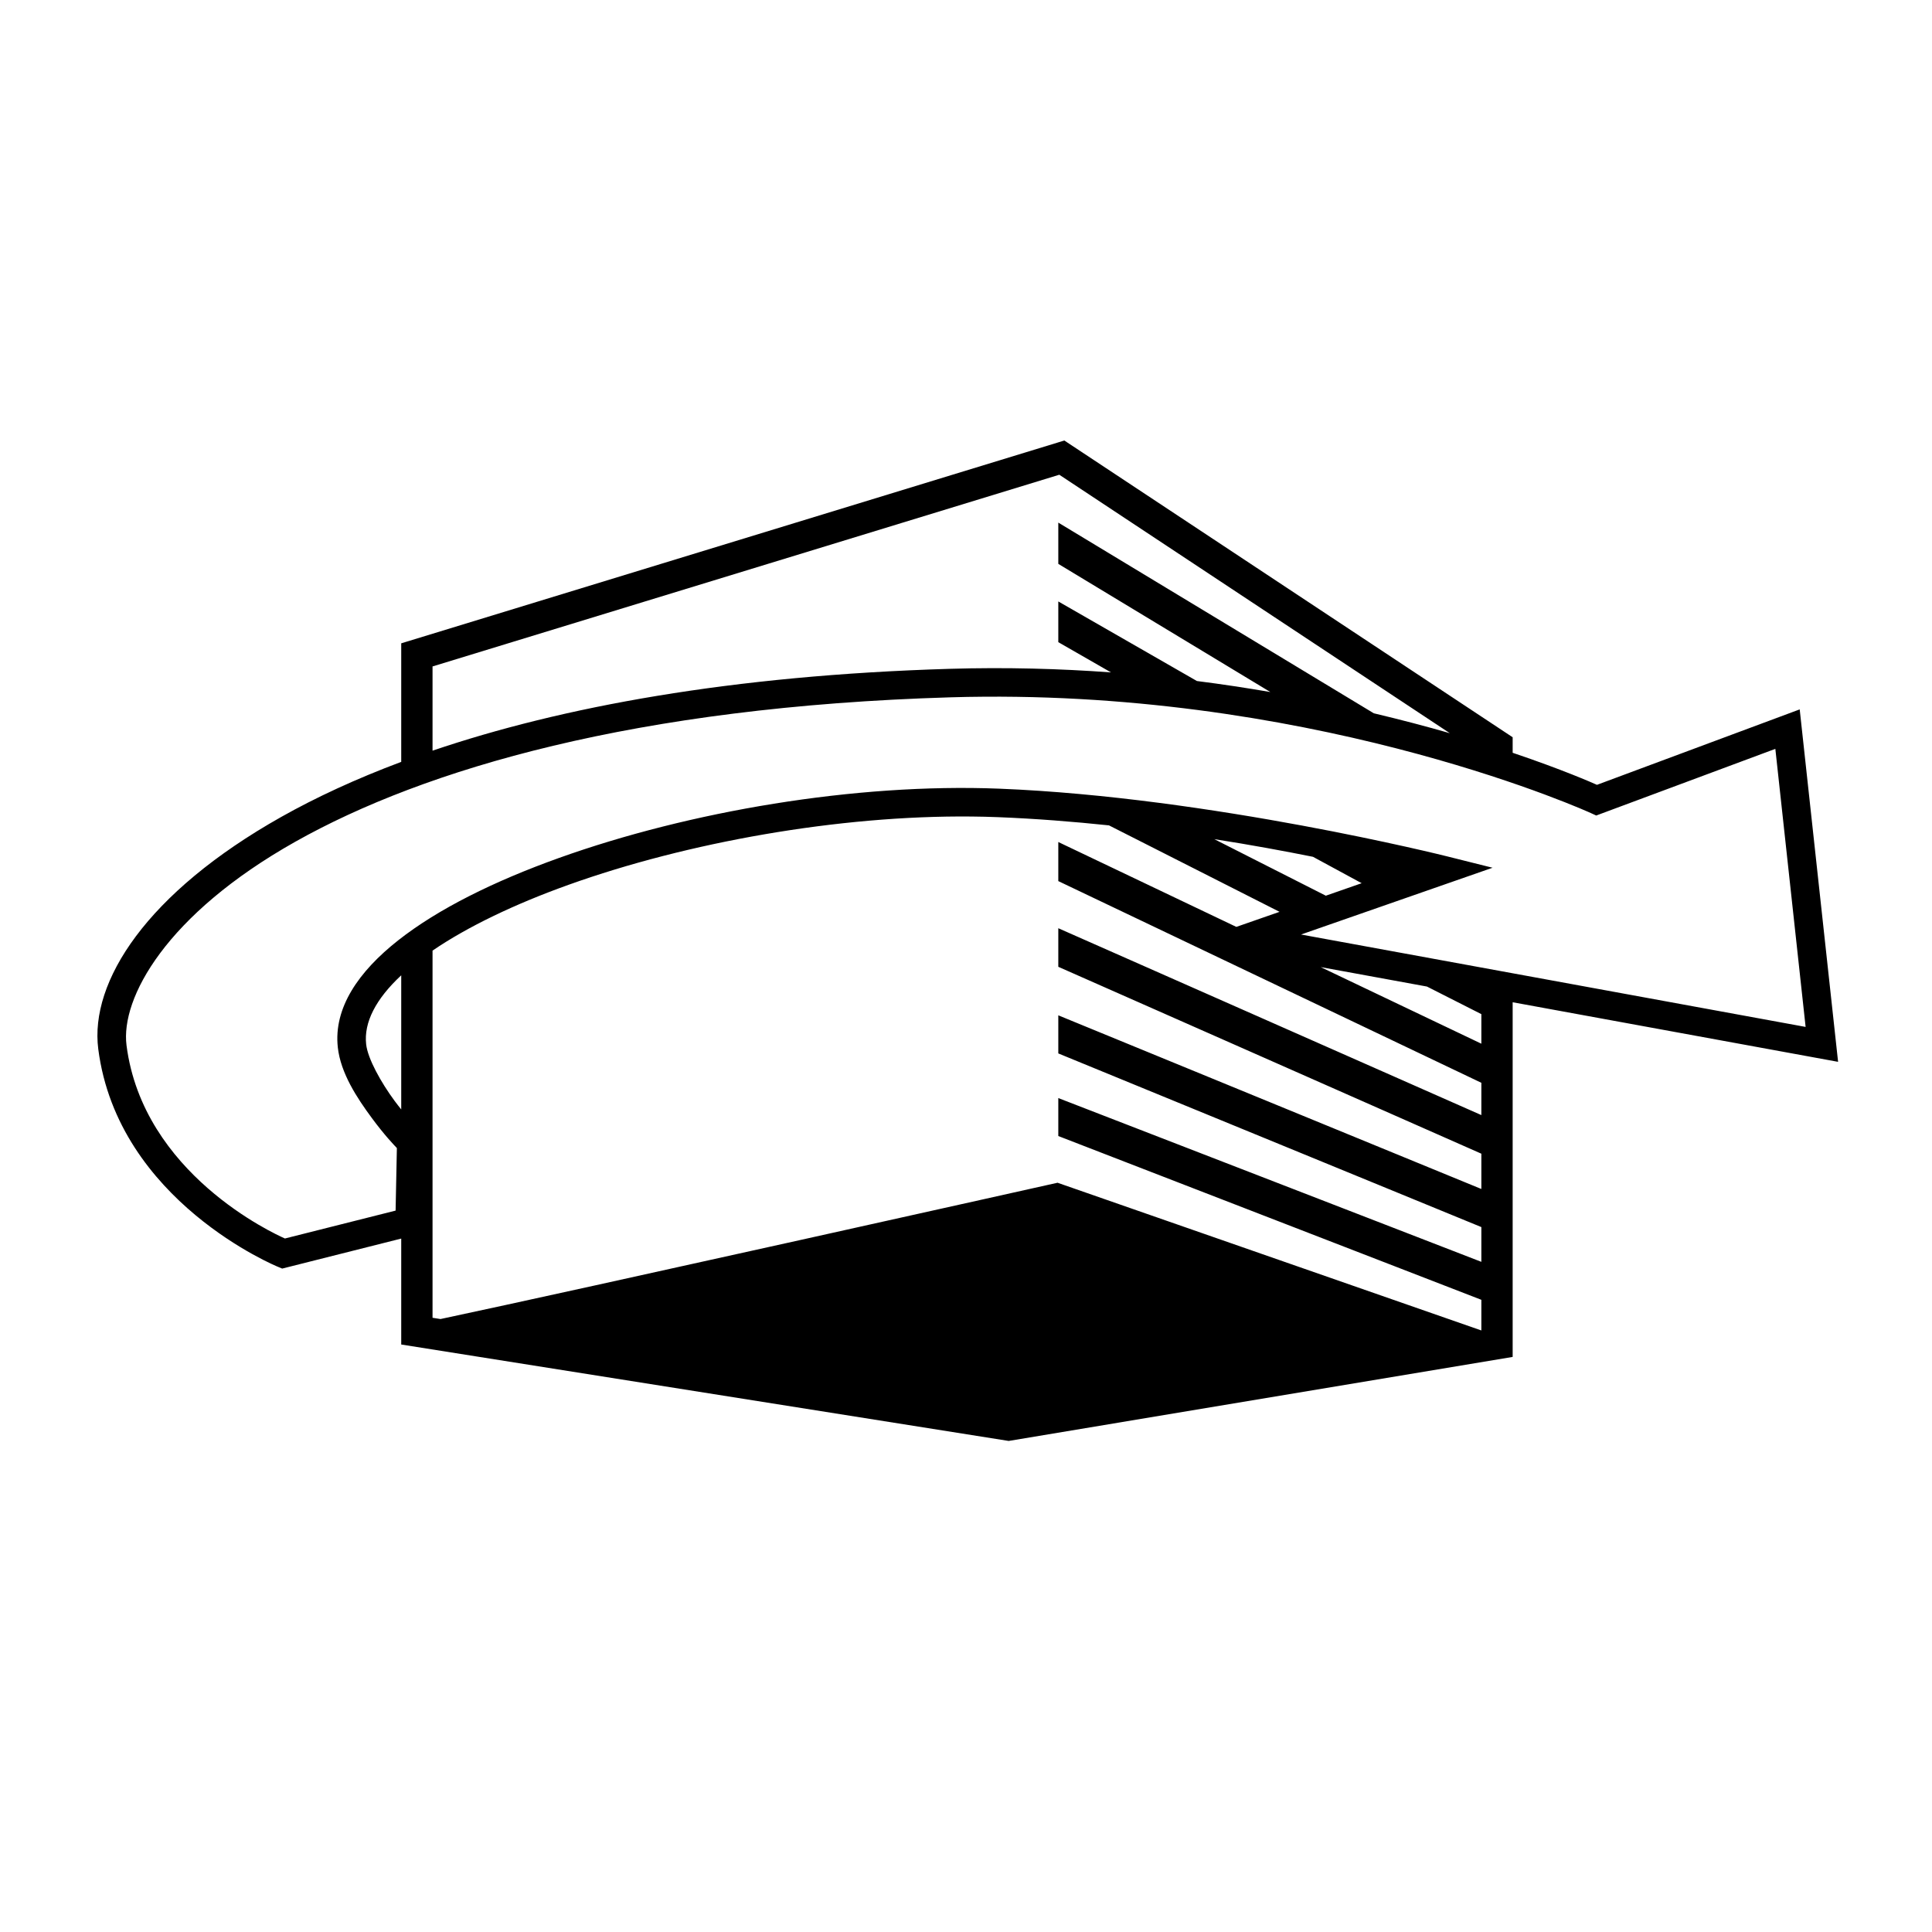
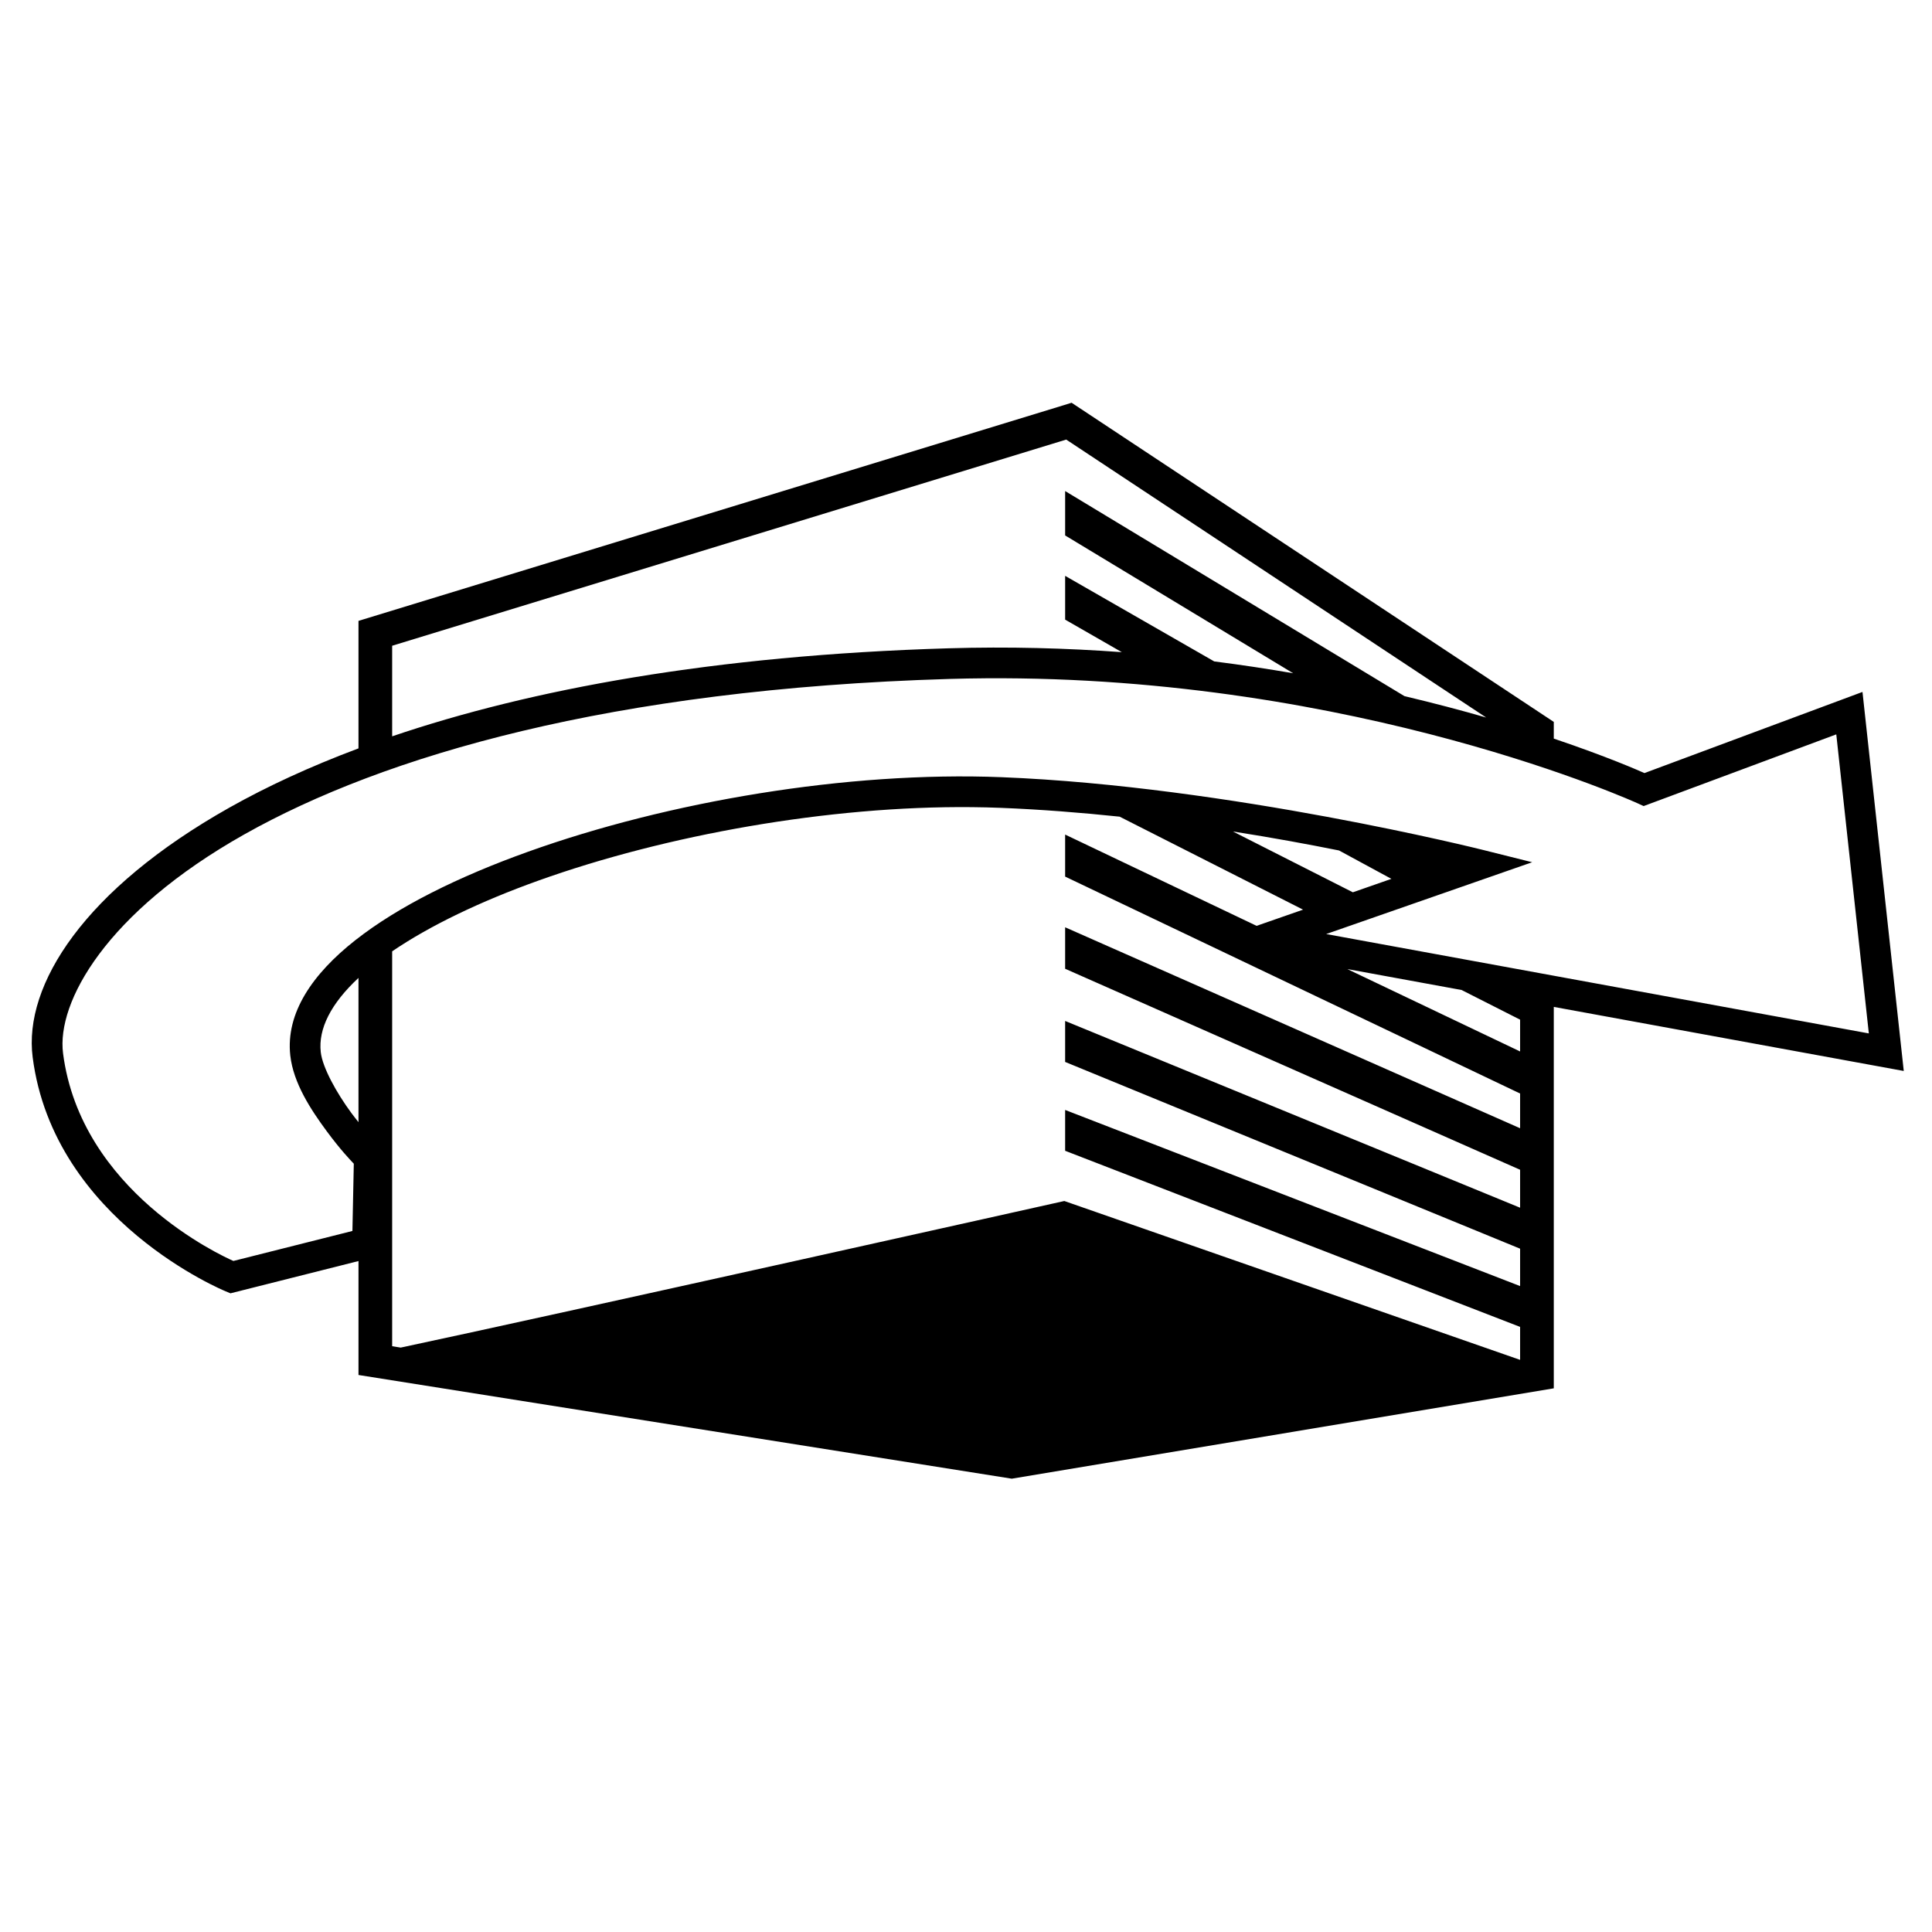
- <svg xmlns="http://www.w3.org/2000/svg" version="1.1" id="svg38008" viewBox="0 0 283.465 283.465" height="80mm" width="80mm">
+ <svg xmlns="http://www.w3.org/2000/svg" width="80mm" height="80mm" viewBox="0 0 283.465 283.465" id="svg38008" version="1.1">
  <defs id="defs38010" />
-   <g transform="translate(0,-768.8976)" id="layer1">
-     <g id="g37582" transform="matrix(2.409054,0,0,2.409054,-2393.666,680.3677)">
-       <g transform="translate(140.2942,-30.22913)" id="g37586">
-         <path id="path37588" transform="matrix(0.4151007,0,0,0.4151007,853.3182,66.97797)" d="M 156.158 64.631 L 155.117 64.953 L 58.869 94.389 L 58.869 111.783 C 52.198 114.282 46.343 117.003 41.275 119.855 C 21.488 130.992 13.147 144.039 14.418 153.916 C 17.298 176.298 40.764 185.861 40.764 185.861 L 41.404 186.127 L 58.869 181.725 L 58.869 197.268 L 147.994 211.416 L 221.939 199.088 L 221.939 147.051 L 269.686 155.793 L 264.055 104.082 L 234.307 115.152 C 233.591 114.832 229.215 112.904 221.939 110.449 L 221.939 108.17 L 156.158 64.631 z M 155.422 69.654 L 212.721 107.576 C 209.343 106.598 205.599 105.614 201.564 104.654 L 155.275 76.678 L 155.275 82.732 L 186.385 101.535 C 182.931 100.941 179.343 100.392 175.613 99.92 L 155.275 88.246 L 155.275 94.219 L 163.008 98.656 C 155.493 98.105 147.57 97.885 139.334 98.131 C 107.279 99.089 82.348 103.724 63.463 110.139 L 63.463 97.781 L 155.422 69.654 z M 144.418 102.221 C 195.261 101.862 233.41 119.293 233.41 119.293 L 234.199 119.654 L 260.48 109.873 L 264.922 150.67 L 190.889 137.113 L 218.992 127.316 L 212.201 125.617 C 212.201 125.617 177.638 116.946 146.609 115.715 C 125.497 114.877 101.084 119.05 82.012 125.881 C 72.476 129.296 64.279 133.362 58.447 137.947 C 52.615 142.532 48.926 147.871 49.564 153.672 C 49.98 157.447 52.373 161.083 54.553 164.033 C 56.427 166.57 57.759 167.943 58.23 168.445 L 58.043 177.621 L 41.805 181.713 C 40.172 180.993 20.987 172.204 18.564 153.381 C 17.674 146.462 24.342 134.184 43.326 123.5 C 62.31 112.816 93.262 103.691 139.459 102.311 C 141.125 102.261 142.778 102.232 144.418 102.221 z M 142.572 119.801 C 143.875 119.814 145.166 119.844 146.443 119.895 C 151.997 120.115 157.457 120.549 162.711 121.1 L 187.736 133.785 L 181.396 135.994 L 155.275 123.541 L 155.275 129.275 L 217.346 158.869 L 217.346 163.607 L 155.275 136.189 L 155.275 141.85 L 217.346 169.271 L 217.346 174.449 L 155.275 148.969 L 155.275 154.559 L 217.346 180.039 L 217.346 185.139 L 155.275 161.109 L 155.275 166.68 L 217.346 190.709 L 217.346 195.195 L 217.326 195.199 L 155.164 173.533 C 155.164 173.533 84.793 189.256 64.631 193.531 L 63.463 193.346 L 63.463 139.473 C 68.594 135.975 75.491 132.659 83.422 129.818 C 100.774 123.603 123.025 119.608 142.572 119.801 z M 178.162 123.121 C 183.593 123.97 188.43 124.868 192.641 125.711 L 199.785 129.584 L 194.527 131.418 L 178.162 123.121 z M 193.771 141.893 L 209.363 144.748 L 217.346 148.795 L 217.346 153.133 L 193.771 141.893 z M 58.869 143.098 L 58.869 162.777 C 58.554 162.377 58.242 161.99 57.914 161.547 C 55.909 158.834 53.954 155.334 53.721 153.213 C 53.371 150.034 55.11 146.6 58.869 143.098 z " style="color:#000000;font-style:normal;font-variant:normal;font-weight:normal;font-stretch:normal;font-size:medium;line-height:normal;font-family:sans-serif;text-indent:0;text-align:start;text-decoration:none;text-decoration-line:none;text-decoration-style:solid;text-decoration-color:#000000;letter-spacing:normal;word-spacing:normal;text-transform:none;direction:ltr;block-progression:tb;writing-mode:lr-tb;baseline-shift:baseline;text-anchor:start;white-space:normal;clip-rule:nonzero;display:inline;overflow:visible;visibility:visible;opacity:1;isolation:auto;mix-blend-mode:normal;color-interpolation:sRGB;color-interpolation-filters:linearRGB;solid-color:#000000;solid-opacity:1;fill:#000000;fill-opacity:1;fill-rule:nonzero;stroke:none;stroke-width:1;stroke-linecap:butt;stroke-linejoin:miter;stroke-miterlimit:10;stroke-dasharray:none;stroke-dashoffset:0;stroke-opacity:1;color-rendering:auto;image-rendering:auto;shape-rendering:auto;text-rendering:auto;enable-background:accumulate" />
+   <g id="layer1" transform="matrix(1.075457,0,0,1.075457,-10.71414,-837.3317)">
+     <g transform="matrix(2.409054,0,0,2.409054,-2393.666,680.3677)" id="g37582">
+       <g id="g37586" transform="translate(140.2942,-30.22913)">
+         <path style="color:#000000;font-style:normal;font-variant:normal;font-weight:normal;font-stretch:normal;font-size:medium;line-height:normal;font-family:sans-serif;text-indent:0;text-align:start;text-decoration:none;text-decoration-line:none;text-decoration-style:solid;text-decoration-color:#000000;letter-spacing:normal;word-spacing:normal;text-transform:none;direction:ltr;block-progression:tb;writing-mode:lr-tb;baseline-shift:baseline;text-anchor:start;white-space:normal;clip-rule:nonzero;display:inline;overflow:visible;visibility:visible;opacity:1;isolation:auto;mix-blend-mode:normal;color-interpolation:sRGB;color-interpolation-filters:linearRGB;solid-color:#000000;solid-opacity:1;fill:#000000;fill-opacity:1;fill-rule:nonzero;stroke:none;stroke-width:1;stroke-linecap:butt;stroke-linejoin:miter;stroke-miterlimit:10;stroke-dasharray:none;stroke-dashoffset:0;stroke-opacity:1;color-rendering:auto;image-rendering:auto;shape-rendering:auto;text-rendering:auto;enable-background:accumulate" d="m 156.158,64.631 -1.041,0.322 -96.248,29.436 0,17.395 c -6.671,2.499 -12.526,5.22 -17.594,8.072 -19.787,11.136 -28.128,24.183 -26.857,34.061 2.88,22.382 26.346,31.945 26.346,31.945 l 0.641,0.266 17.465,-4.402 0,15.543 89.125,14.148 73.945,-12.328 0,-52.037 47.746,8.742 -5.631,-51.711 -29.748,11.07 c -0.715,-0.321 -5.091,-2.249 -12.367,-4.703 l 0,-2.279 -65.781,-43.539 z m -0.736,5.023 57.299,37.922 c -3.378,-0.978 -7.122,-1.962 -11.156,-2.922 l -46.289,-27.977 0,6.055 31.109,18.803 c -3.454,-0.595 -7.042,-1.143 -10.771,-1.615 l -20.338,-11.674 0,5.973 7.732,4.438 C 155.493,98.105 147.57,97.885 139.334,98.131 107.279,99.089 82.348,103.724 63.463,110.139 l 0,-12.357 91.959,-28.127 z M 144.418,102.221 c 50.843,-0.359 88.992,17.072 88.992,17.072 l 0.789,0.361 26.281,-9.781 4.441,40.797 -74.033,-13.557 28.104,-9.797 -6.791,-1.699 c 0,0 -34.563,-8.671 -65.592,-9.902 -21.113,-0.838 -45.526,3.335 -64.598,10.166 -9.536,3.415 -17.732,7.481 -23.564,12.066 -5.832,4.585 -9.522,9.924 -8.883,15.725 0.416,3.775 2.808,7.411 4.988,10.361 1.875,2.537 3.206,3.91 3.678,4.412 l -0.188,9.176 -16.238,4.092 c -1.633,-0.72 -20.818,-9.509 -23.24,-28.332 -0.89,-6.919 5.777,-19.197 24.762,-29.881 18.984,-10.684 49.936,-19.809 96.133,-21.189 1.666,-0.05 3.319,-0.078 4.959,-0.09 z m -1.846,17.58 c 1.303,0.013 2.594,0.043 3.871,0.094 5.554,0.22 11.014,0.654 16.268,1.205 l 25.025,12.686 -6.34,2.209 -26.121,-12.453 0,5.734 62.07,29.594 0,4.738 -62.07,-27.418 0,5.66 62.07,27.422 0,5.178 -62.07,-25.48 0,5.59 62.07,25.48 0,5.1 -62.07,-24.029 0,5.57 62.07,24.029 0,4.486 -0.019,0.004 -62.162,-21.666 c 0,0 -70.371,15.722 -90.533,19.998 l -1.168,-0.186 0,-53.873 c 5.132,-3.498 12.029,-6.814 19.959,-9.654 17.353,-6.215 39.603,-10.21 59.15,-10.018 z m 35.59,3.32 c 5.431,0.849 10.268,1.747 14.479,2.59 l 7.145,3.873 -5.258,1.834 -16.365,-8.297 z m 15.609,18.771 15.592,2.855 7.982,4.047 0,4.338 -23.574,-11.24 z m -134.902,1.205 0,19.68 c -0.315,-0.4 -0.627,-0.787 -0.955,-1.23 -2.005,-2.713 -3.96,-6.213 -4.193,-8.334 -0.35,-3.179 1.39,-6.613 5.148,-10.115 z" transform="matrix(0.4151007,0,0,0.4151007,853.3182,66.97797)" id="path37588" />
      </g>
    </g>
  </g>
</svg>
